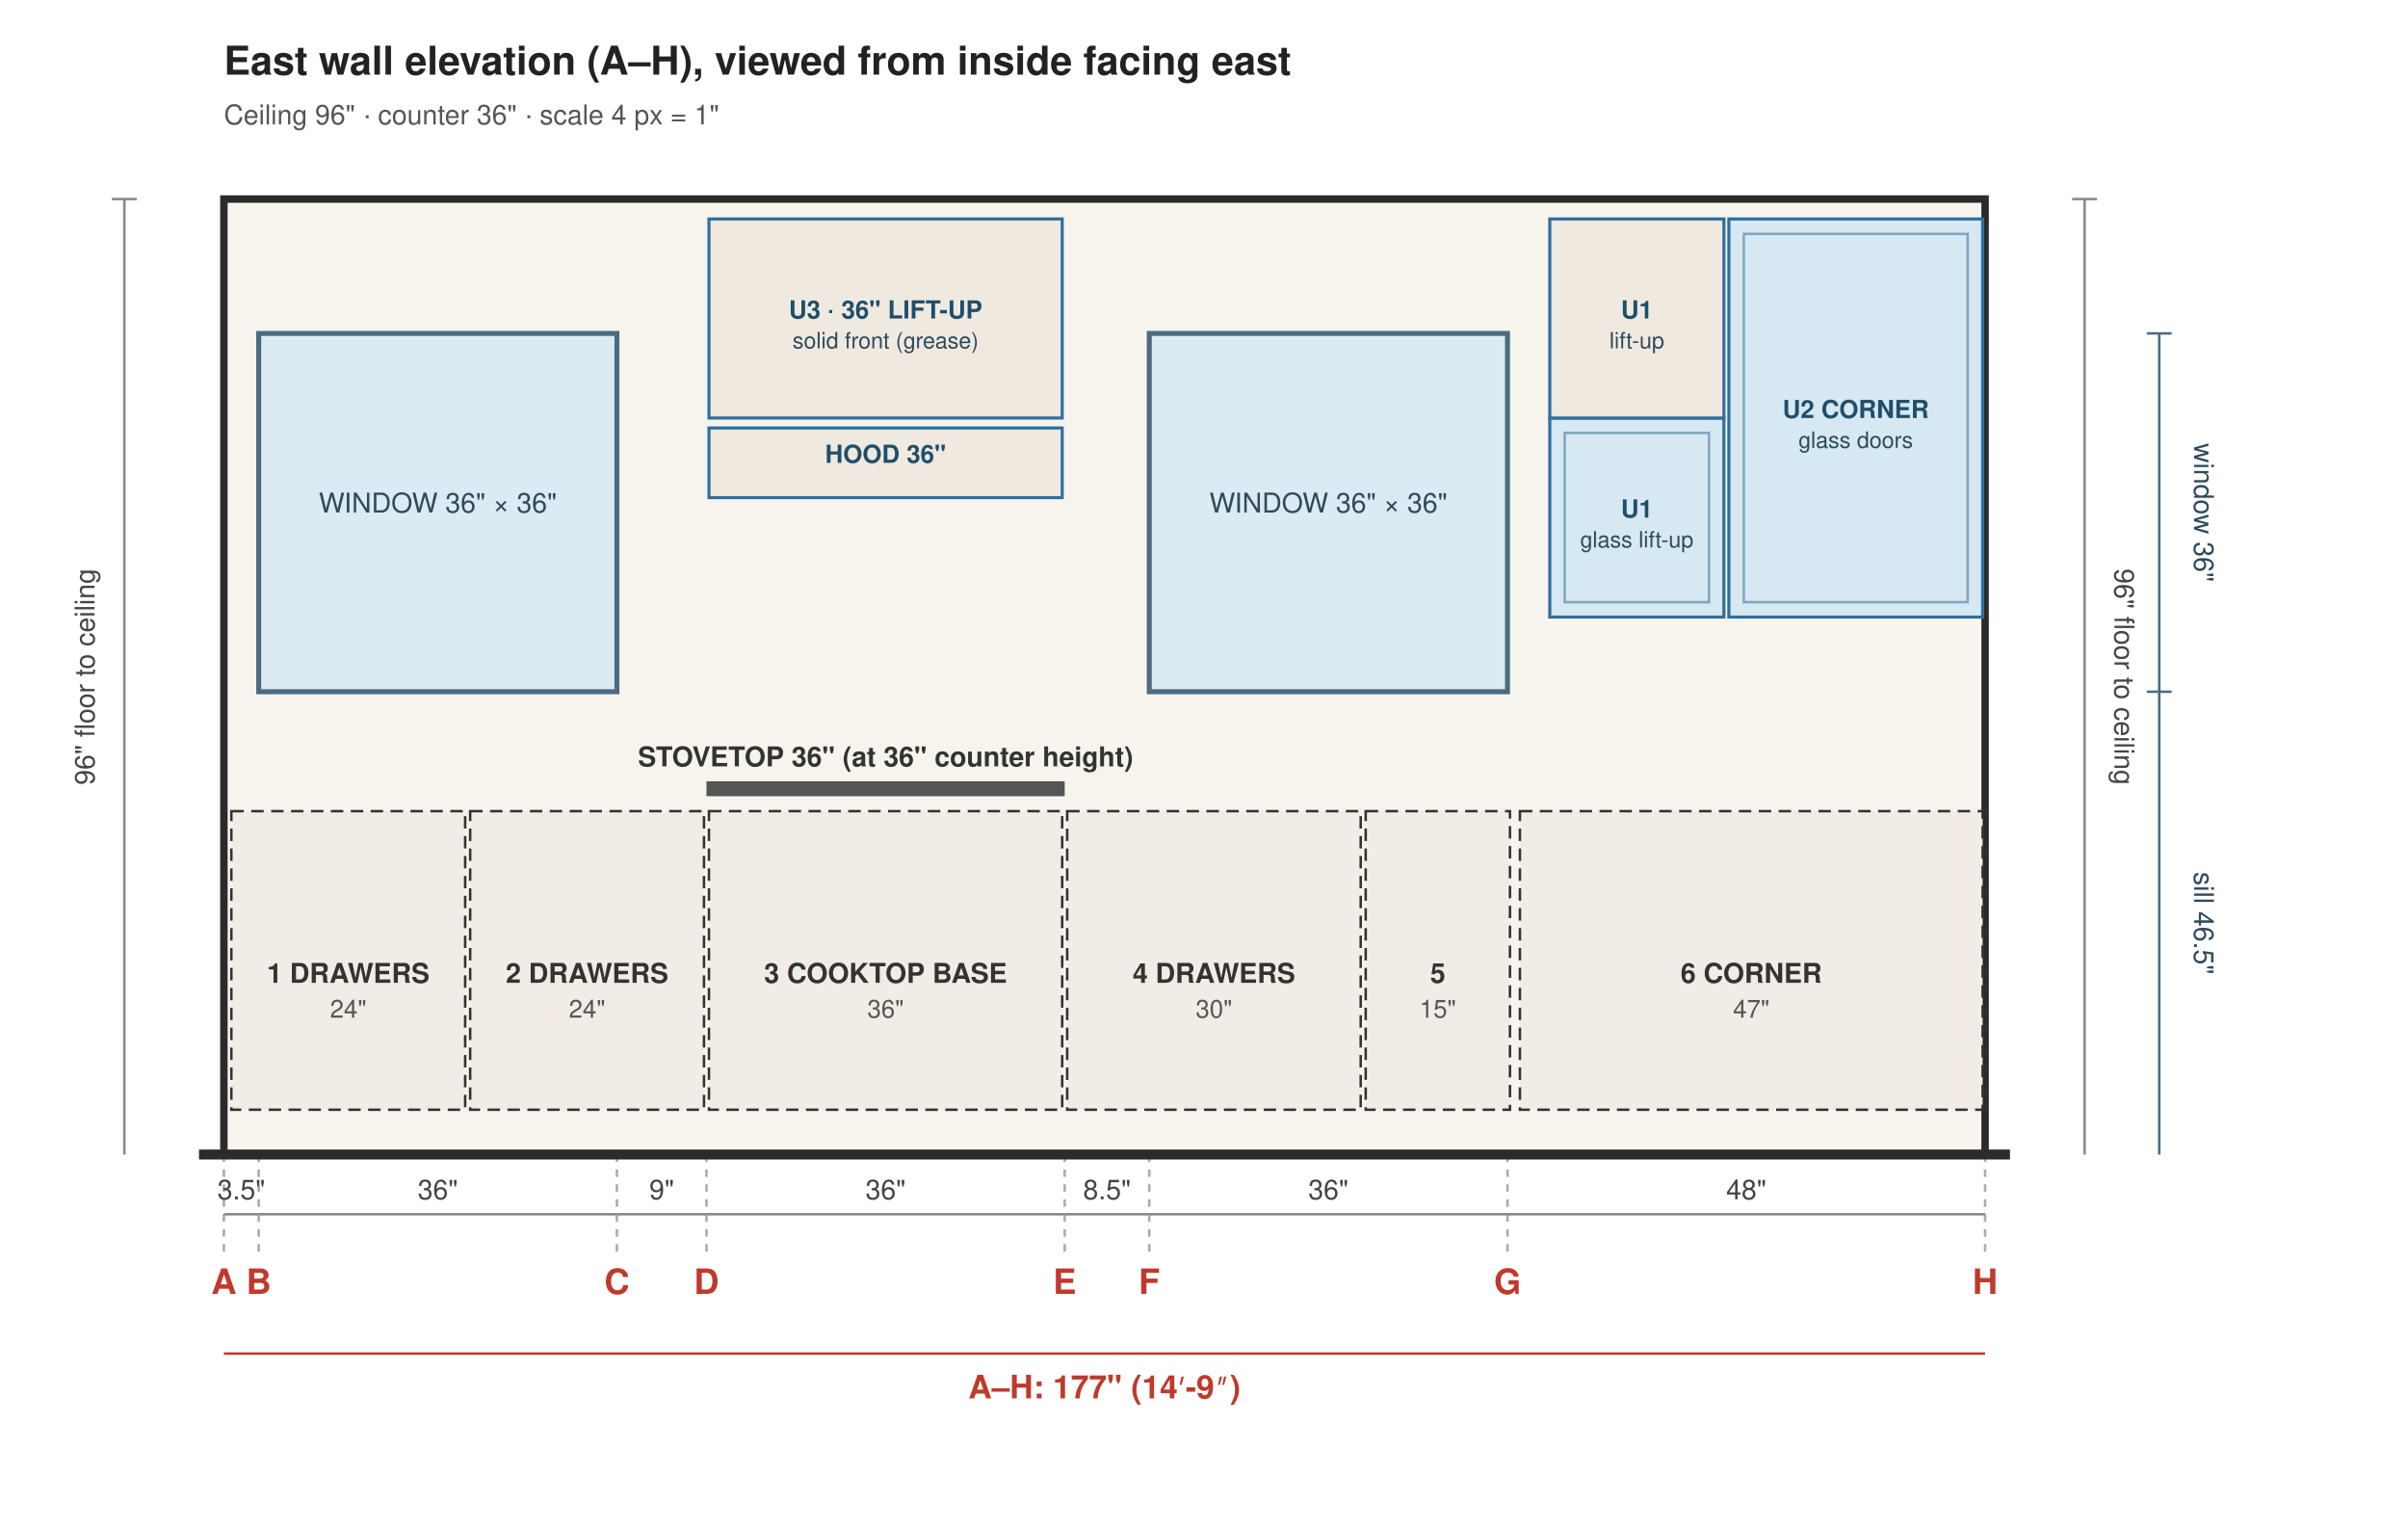
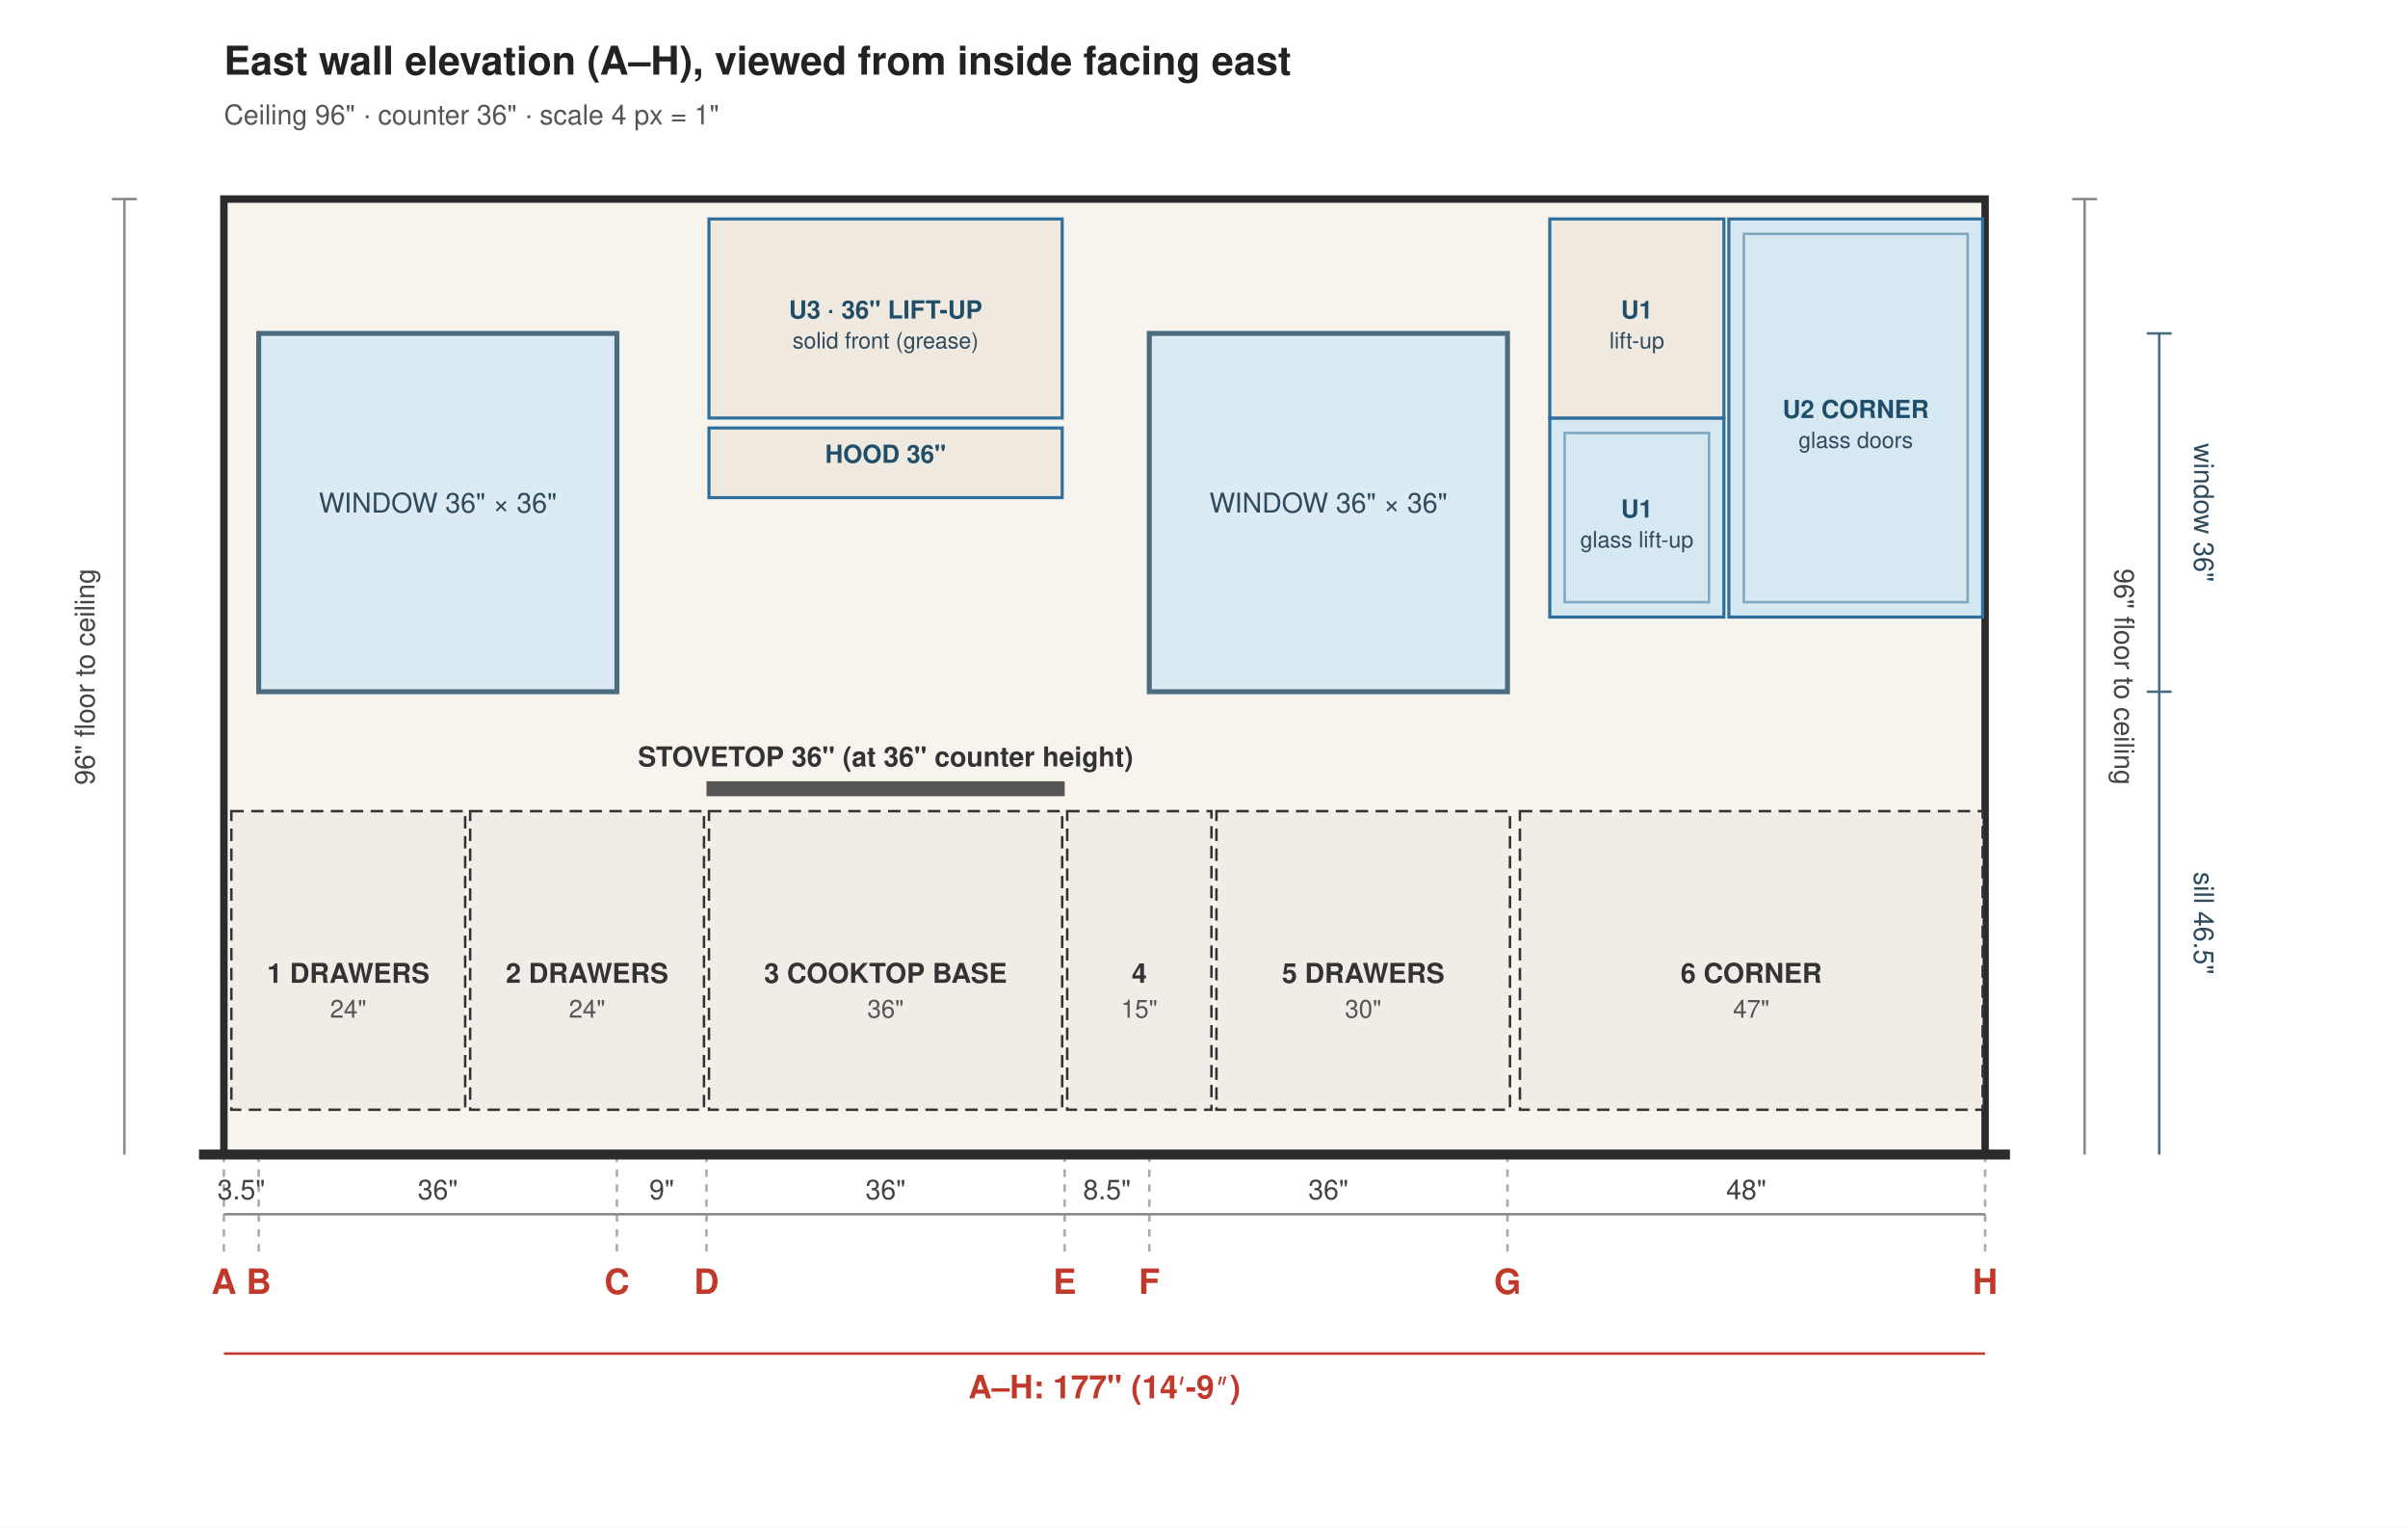
<svg xmlns="http://www.w3.org/2000/svg" viewBox="0 0 968 614" width="968" height="614" font-family="Helvetica, Arial, sans-serif">
  <rect width="968" height="614" fill="#fff" />
  <text x="90" y="30" font-size="16" font-weight="700" fill="#222">East wall elevation (A–H), viewed from inside facing east</text>
  <text x="90" y="50" font-size="11" fill="#555">Ceiling 96" · counter 36" · scale 4 px = 1"</text>
  <path d="M 90 464 L 90 80 L 798.0 80 L 798.0 464 Z" fill="#f7f4ee" stroke="#2b2b2b" stroke-width="3" />
  <rect x="104.0" y="134.0" width="144.0" height="144" fill="#dceaf3" stroke="#4a6b80" stroke-width="2" />
  <text x="176.0" y="206.0" font-size="11" fill="#2e4a5c" text-anchor="middle">WINDOW 36" × 36"</text>
  <rect x="462.0" y="134.0" width="144.0" height="144" fill="#dceaf3" stroke="#4a6b80" stroke-width="2" />
  <text x="534.0" y="206.0" font-size="11" fill="#2e4a5c" text-anchor="middle">WINDOW 36" × 36"</text>
  <rect x="285.0" y="172" width="142.0" height="28" fill="#efe9df" stroke="#2e6f9e" stroke-width="1.25" />
  <text x="356.0" y="186.0" font-size="10" font-weight="700" fill="#1f4e6b" text-anchor="middle">HOOD 36"</text>
  <rect x="285.0" y="88" width="142.0" height="80" fill="#efe9df" stroke="#2e6f9e" stroke-width="1.25" />
  <text x="356.0" y="128.0" font-size="10" font-weight="700" fill="#1f4e6b" text-anchor="middle">U3 · 36" LIFT-UP</text>
  <text x="356.0" y="140.0" font-size="9" fill="#2e4a5c" text-anchor="middle">solid front (grease)</text>
  <rect x="623.0" y="168" width="70.0" height="80" fill="#d6e8f2" stroke="#2e6f9e" stroke-width="1.25" />
  <rect x="629.0" y="174" width="58.0" height="68" fill="none" stroke="#7fa7c0" />
  <text x="658.0" y="208.0" font-size="10" font-weight="700" fill="#1f4e6b" text-anchor="middle">U1</text>
  <text x="658.0" y="220.0" font-size="9" fill="#2e4a5c" text-anchor="middle">glass lift-up</text>
  <rect x="623.0" y="88" width="70.0" height="80" fill="#efe9df" stroke="#2e6f9e" stroke-width="1.25" />
  <text x="658.0" y="128.0" font-size="10" font-weight="700" fill="#1f4e6b" text-anchor="middle">U1</text>
  <text x="658.0" y="140.0" font-size="9" fill="#2e4a5c" text-anchor="middle">lift-up</text>
  <rect x="695.0" y="88" width="102.0" height="160" fill="#d6e8f2" stroke="#2e6f9e" stroke-width="1.25" />
  <rect x="701.0" y="94" width="90.0" height="148" fill="none" stroke="#7fa7c0" />
  <text x="746.0" y="168.0" font-size="10" font-weight="700" fill="#1f4e6b" text-anchor="middle">U2 CORNER</text>
  <text x="746.0" y="180.0" font-size="9" fill="#2e4a5c" text-anchor="middle">glass doors</text>
  <rect x="93.0" y="326.0" width="94.0" height="120.0" fill="#f1ede6" stroke="#333" stroke-dasharray="5 3" />
  <text x="140.0" y="395.0" font-size="11" font-weight="700" fill="#333" text-anchor="middle">1 DRAWERS</text>
  <text x="140.0" y="409.0" font-size="10" fill="#555" text-anchor="middle">24"</text>
  <rect x="189.0" y="326.0" width="94.0" height="120.0" fill="#f1ede6" stroke="#333" stroke-dasharray="5 3" />
  <text x="236.0" y="395.0" font-size="11" font-weight="700" fill="#333" text-anchor="middle">2 DRAWERS</text>
  <text x="236.0" y="409.0" font-size="10" fill="#555" text-anchor="middle">24"</text>
  <rect x="285.0" y="326.0" width="142.0" height="120.0" fill="#f1ede6" stroke="#333" stroke-dasharray="5 3" />
  <text x="356.0" y="395.0" font-size="11" font-weight="700" fill="#333" text-anchor="middle">3 COOKTOP BASE</text>
  <text x="356.0" y="409.0" font-size="10" fill="#555" text-anchor="middle">36"</text>
  <rect x="284.0" y="314" width="144.0" height="6" fill="#555" />
  <text x="356.0" y="308" font-size="11" font-weight="700" fill="#333" text-anchor="middle">STOVETOP 36" (at 36" counter height)</text>
-   <rect x="429.0" y="326.0" width="118.0" height="120.0" fill="#f1ede6" stroke="#333" stroke-dasharray="5 3" />
-   <text x="488.0" y="395.0" font-size="11" font-weight="700" fill="#333" text-anchor="middle">4 DRAWERS</text>
-   <text x="488.0" y="409.0" font-size="10" fill="#555" text-anchor="middle">30"</text>
-   <rect x="549.0" y="326.0" width="58.0" height="120.0" fill="#f1ede6" stroke="#333" stroke-dasharray="5 3" />
-   <text x="578.0" y="395.0" font-size="11" font-weight="700" fill="#333" text-anchor="middle">5</text>
-   <text x="578.0" y="409.0" font-size="10" fill="#555" text-anchor="middle">15"</text>
+   <rect x="429.0" y="326.0" width="58.0" height="120.0" fill="#f1ede6" stroke="#333" stroke-dasharray="5 3" />
+   <text x="458.0" y="395.0" font-size="11" font-weight="700" fill="#333" text-anchor="middle">4</text>
+   <text x="458.0" y="409.0" font-size="10" fill="#555" text-anchor="middle">15"</text>
+   <rect x="489.0" y="326.0" width="118.0" height="120.0" fill="#f1ede6" stroke="#333" stroke-dasharray="5 3" />
+   <text x="548.0" y="395.0" font-size="11" font-weight="700" fill="#333" text-anchor="middle">5 DRAWERS</text>
+   <text x="548.0" y="409.0" font-size="10" fill="#555" text-anchor="middle">30"</text>
  <rect x="611.0" y="326.0" width="186.0" height="120.0" fill="#f1ede6" stroke="#333" stroke-dasharray="5 3" />
  <text x="704.0" y="395.0" font-size="11" font-weight="700" fill="#333" text-anchor="middle">6 CORNER</text>
  <text x="704.0" y="409.0" font-size="10" fill="#555" text-anchor="middle">47"</text>
  <line x1="90.0" y1="464" x2="90.0" y2="504" stroke="#aaa" stroke-dasharray="3 3" />
  <text x="90.0" y="520" font-size="14" font-weight="700" fill="#c0392b" text-anchor="middle">A</text>
  <line x1="104.0" y1="464" x2="104.0" y2="504" stroke="#aaa" stroke-dasharray="3 3" />
  <text x="104.0" y="520" font-size="14" font-weight="700" fill="#c0392b" text-anchor="middle">B</text>
  <line x1="248.0" y1="464" x2="248.0" y2="504" stroke="#aaa" stroke-dasharray="3 3" />
  <text x="248.0" y="520" font-size="14" font-weight="700" fill="#c0392b" text-anchor="middle">C</text>
  <line x1="284.0" y1="464" x2="284.0" y2="504" stroke="#aaa" stroke-dasharray="3 3" />
  <text x="284.0" y="520" font-size="14" font-weight="700" fill="#c0392b" text-anchor="middle">D</text>
  <line x1="428.0" y1="464" x2="428.0" y2="504" stroke="#aaa" stroke-dasharray="3 3" />
  <text x="428.0" y="520" font-size="14" font-weight="700" fill="#c0392b" text-anchor="middle">E</text>
  <line x1="462.0" y1="464" x2="462.0" y2="504" stroke="#aaa" stroke-dasharray="3 3" />
  <text x="462.0" y="520" font-size="14" font-weight="700" fill="#c0392b" text-anchor="middle">F</text>
  <line x1="606.0" y1="464" x2="606.0" y2="504" stroke="#aaa" stroke-dasharray="3 3" />
  <text x="606.0" y="520" font-size="14" font-weight="700" fill="#c0392b" text-anchor="middle">G</text>
  <line x1="798.0" y1="464" x2="798.0" y2="504" stroke="#aaa" stroke-dasharray="3 3" />
  <text x="798.0" y="520" font-size="14" font-weight="700" fill="#c0392b" text-anchor="middle">H</text>
  <line x1="90.0" y1="488" x2="104.0" y2="488" stroke="#888" />
  <text x="97.0" y="482" font-size="11" fill="#444" text-anchor="middle">3.5"</text>
  <line x1="104.0" y1="488" x2="248.0" y2="488" stroke="#888" />
  <text x="176.0" y="482" font-size="11" fill="#444" text-anchor="middle">36"</text>
  <line x1="248.0" y1="488" x2="284.0" y2="488" stroke="#888" />
  <text x="266.0" y="482" font-size="11" fill="#444" text-anchor="middle">9"</text>
  <line x1="284.0" y1="488" x2="428.0" y2="488" stroke="#888" />
  <text x="356.0" y="482" font-size="11" fill="#444" text-anchor="middle">36"</text>
  <line x1="428.0" y1="488" x2="462.0" y2="488" stroke="#888" />
  <text x="445.0" y="482" font-size="11" fill="#444" text-anchor="middle">8.5"</text>
  <line x1="462.0" y1="488" x2="606.0" y2="488" stroke="#888" />
  <text x="534.0" y="482" font-size="11" fill="#444" text-anchor="middle">36"</text>
  <line x1="606.0" y1="488" x2="798.0" y2="488" stroke="#888" />
  <text x="702.0" y="482" font-size="11" fill="#444" text-anchor="middle">48"</text>
  <line x1="90" y1="544" x2="798.0" y2="544" stroke="#c0392b" />
  <text x="444.0" y="562" font-size="13" font-weight="700" fill="#c0392b" text-anchor="middle">A–H: 177" (14′-9″)</text>
  <line x1="50" y1="464" x2="50" y2="80" stroke="#888" />
  <line x1="45" y1="80" x2="55" y2="80" stroke="#888" />
  <text x="38" y="272.0" font-size="11" fill="#444" text-anchor="middle" transform="rotate(-90 38 272.0)">96" floor to ceiling</text>
  <line x1="838.0" y1="464" x2="838.0" y2="80" stroke="#888" />
  <line x1="833.0" y1="80" x2="843.0" y2="80" stroke="#888" />
  <text x="850.0" y="272.0" font-size="11" fill="#444" text-anchor="middle" transform="rotate(90 850.0 272.0)">96" floor to ceiling</text>
  <line x1="868.0" y1="464" x2="868.0" y2="278.0" stroke="#4a6b80" />
  <line x1="863.0" y1="278.0" x2="873.0" y2="278.0" stroke="#4a6b80" />
  <text x="882.0" y="371.0" font-size="11" fill="#2e4a5c" text-anchor="middle" transform="rotate(90 882.0 371.0)">sill 46.5"</text>
  <line x1="868.0" y1="278.0" x2="868.0" y2="134.0" stroke="#4a6b80" />
  <line x1="863.0" y1="134.0" x2="873.0" y2="134.0" stroke="#4a6b80" />
  <text x="882.0" y="206.0" font-size="11" fill="#2e4a5c" text-anchor="middle" transform="rotate(90 882.0 206.0)">window 36"</text>
  <line x1="80" y1="464" x2="808.0" y2="464" stroke="#2b2b2b" stroke-width="4" />
</svg>
